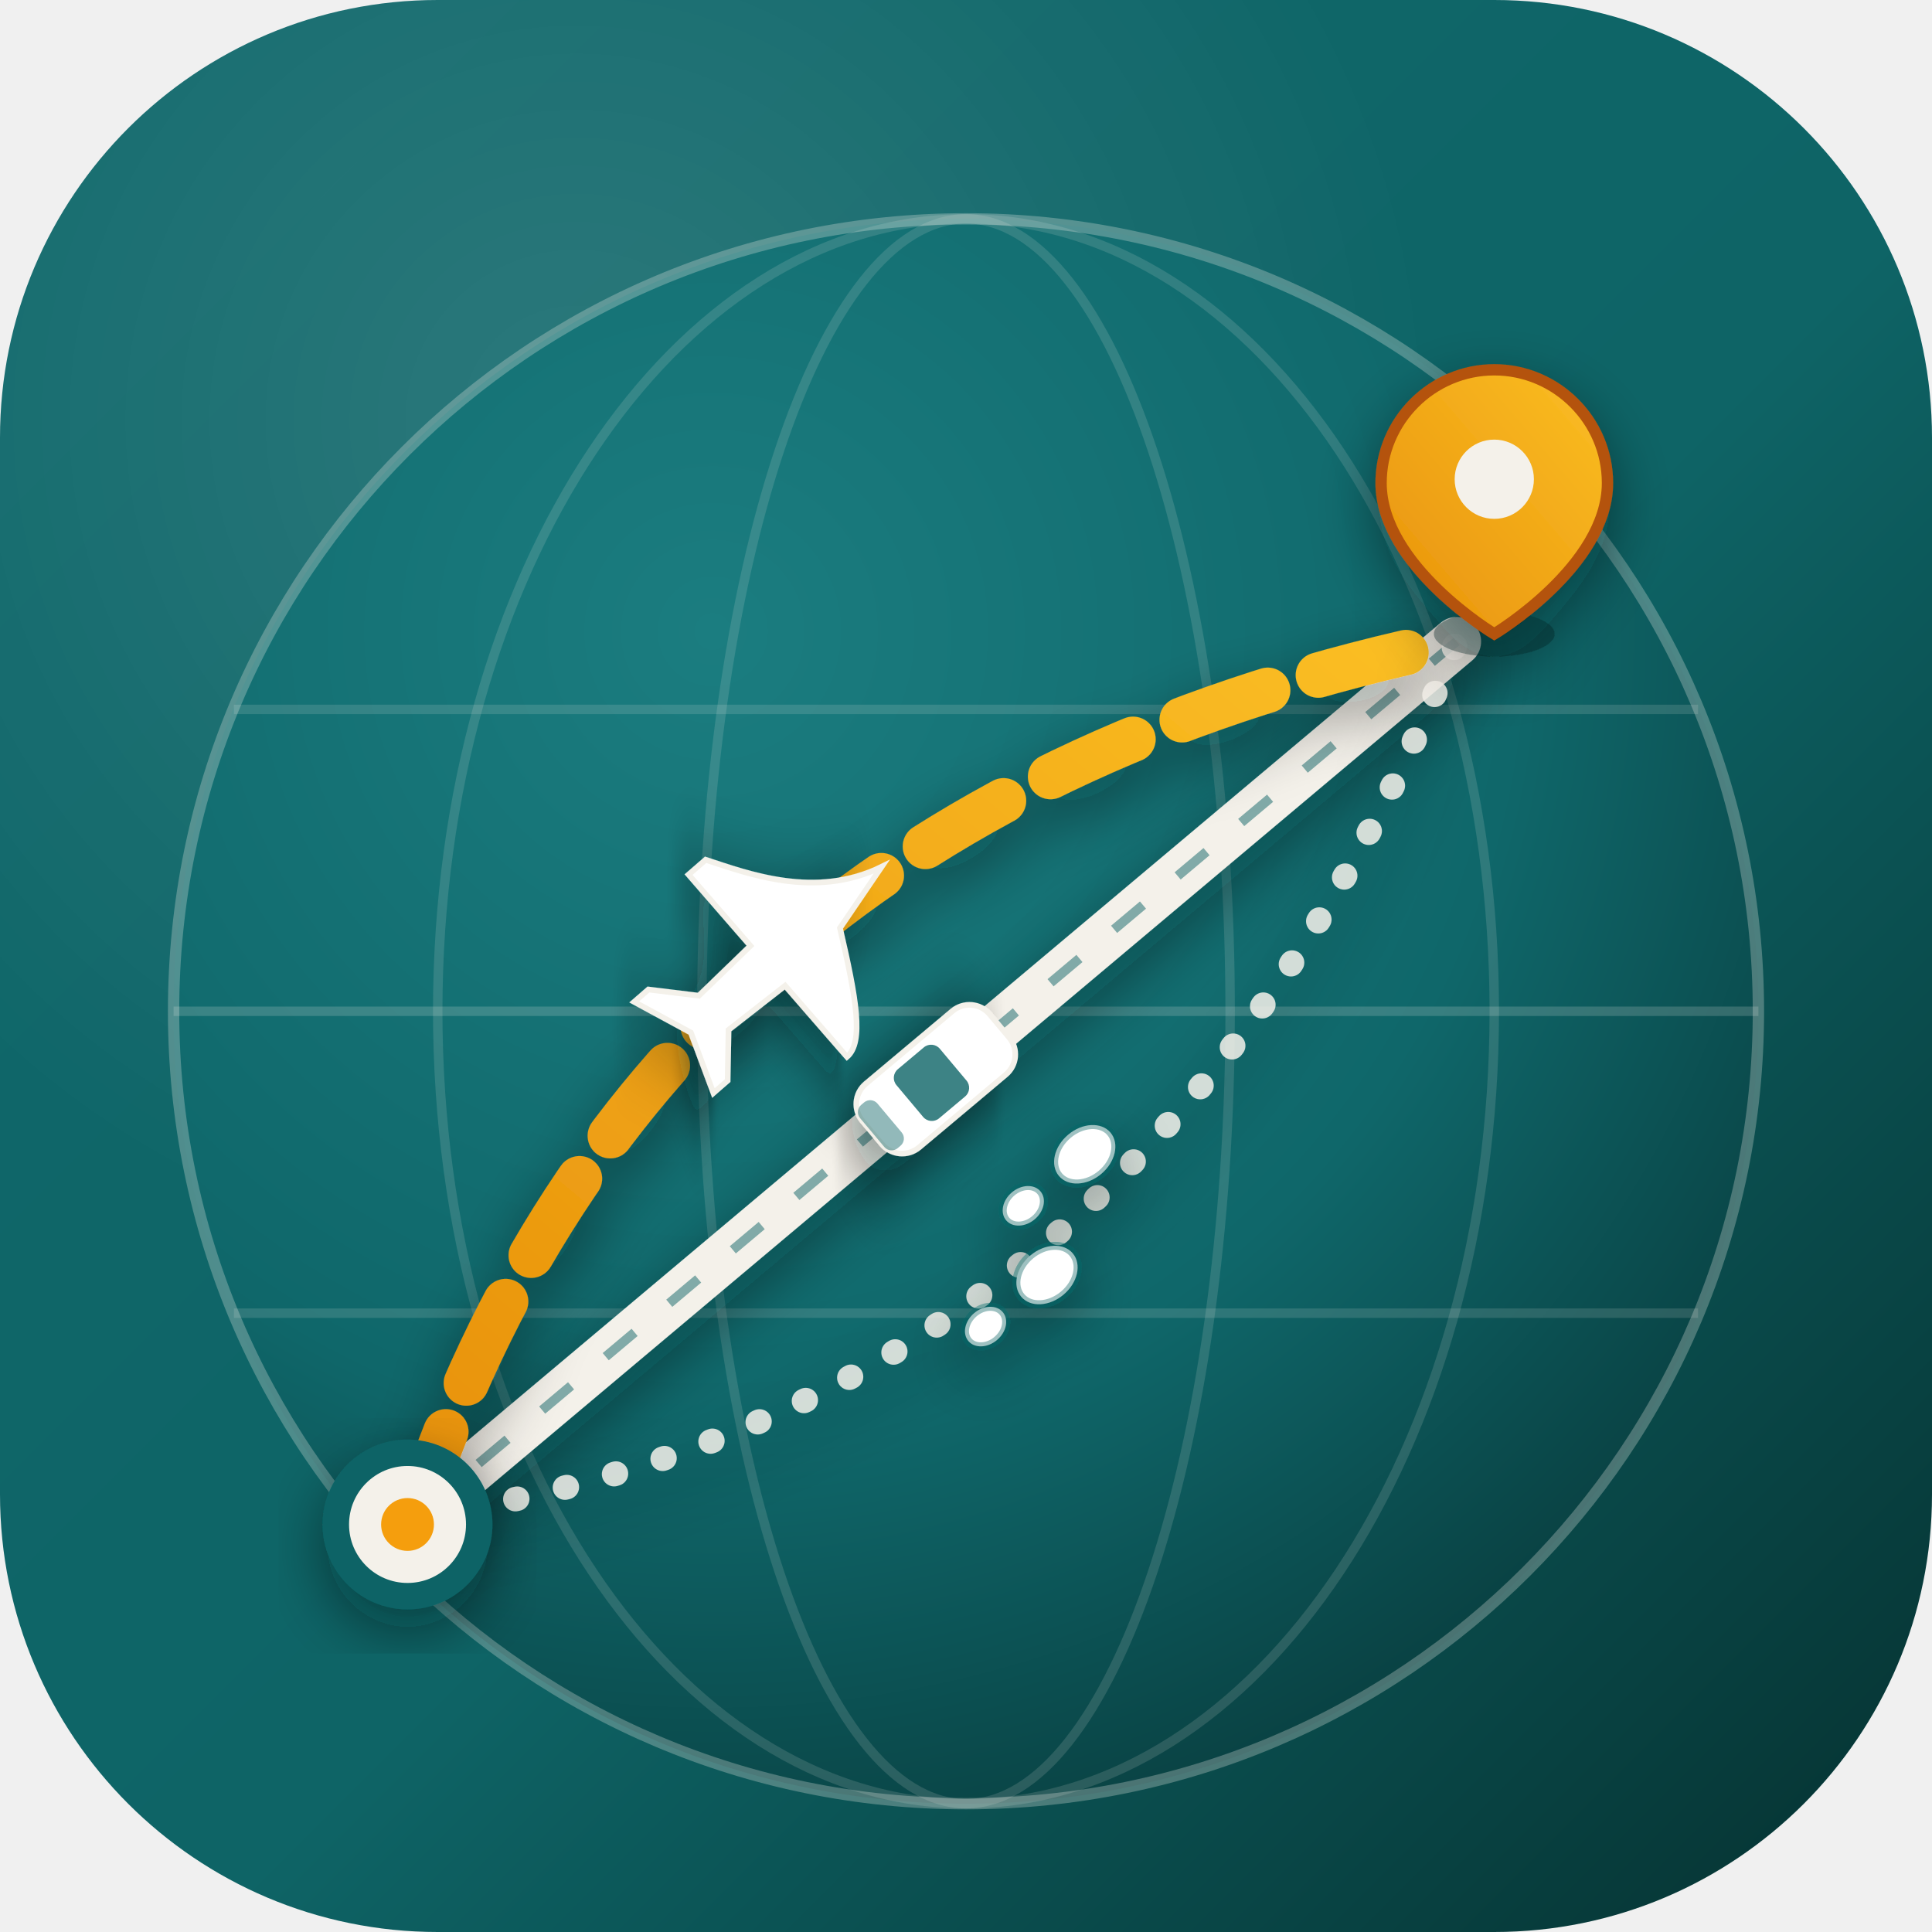
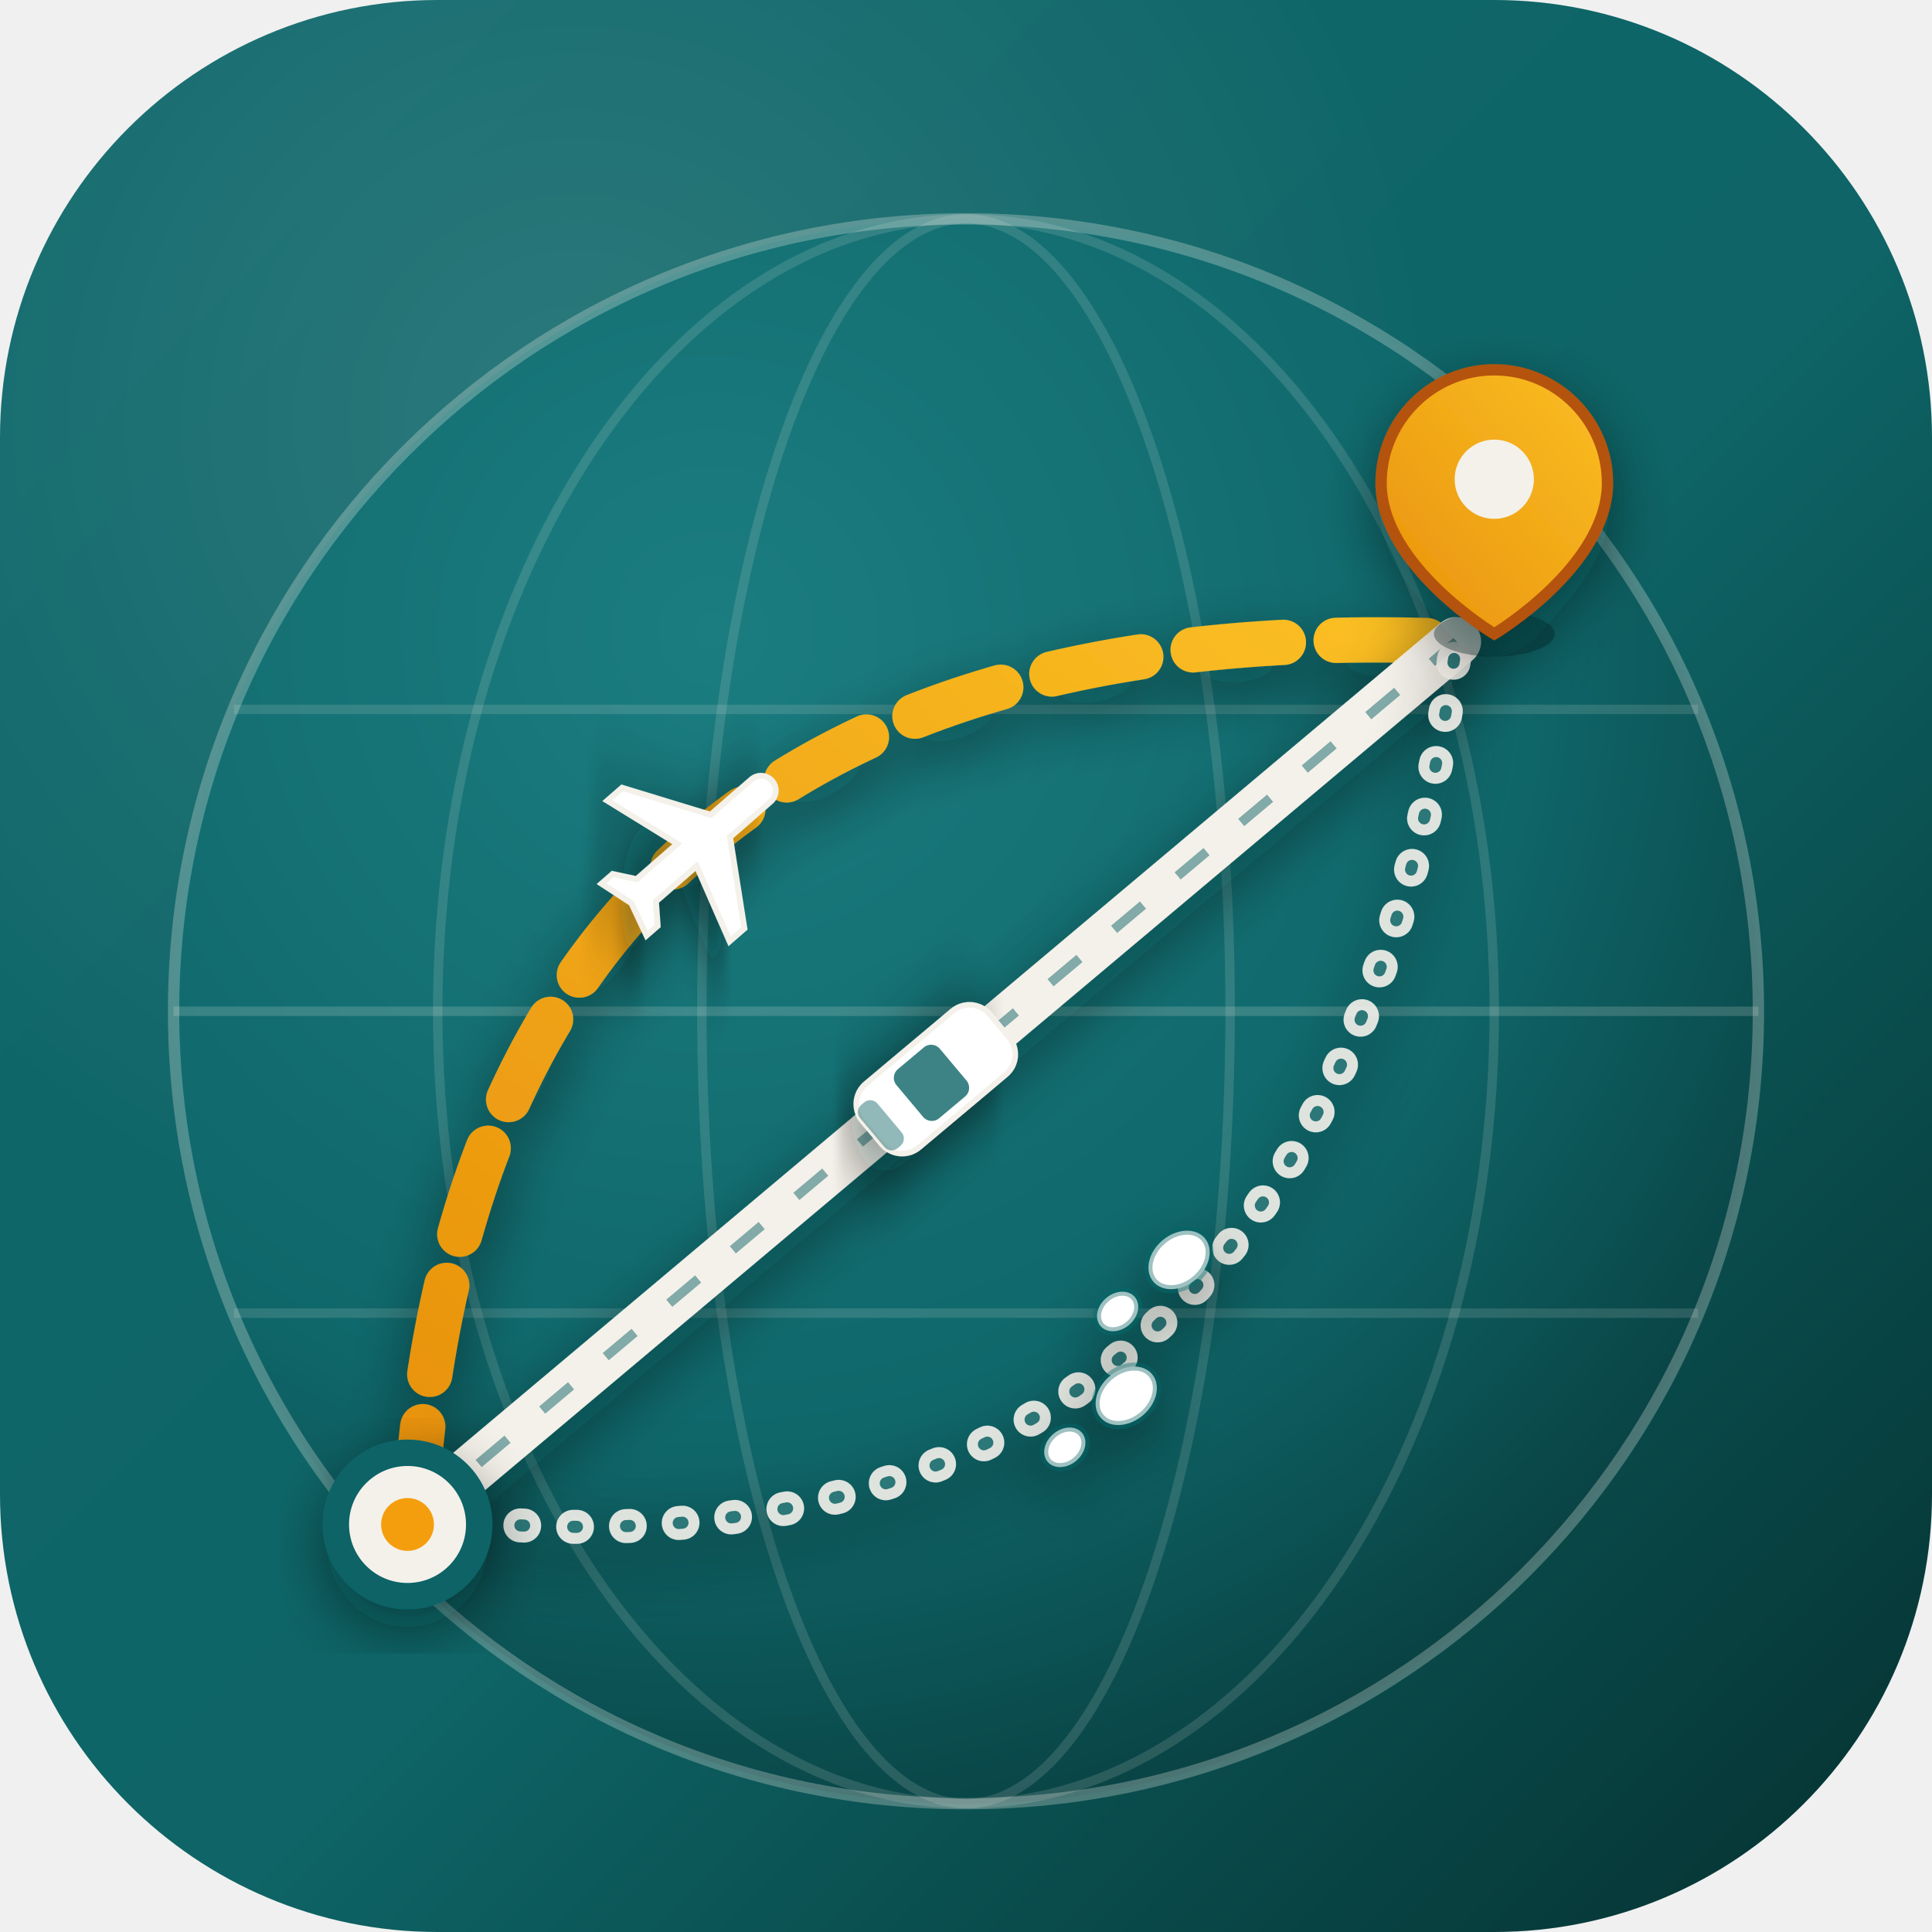
<svg xmlns="http://www.w3.org/2000/svg" viewBox="0 0 512 512" width="512" height="512">
  <defs>
    <linearGradient id="bg" x1="0%" y1="0%" x2="100%" y2="100%">
      <stop offset="0%" stop-color="#10696C" />
      <stop offset="55%" stop-color="#0E6466" />
      <stop offset="100%" stop-color="#05302F" />
    </linearGradient>
    <radialGradient id="globe" cx="34%" cy="26%" r="85%">
      <stop offset="0%" stop-color="#1B7D80" />
      <stop offset="60%" stop-color="#0F676A" />
      <stop offset="100%" stop-color="#083A3B" />
    </radialGradient>
    <linearGradient id="gold" x1="0%" y1="100%" x2="100%" y2="0%">
      <stop offset="0%" stop-color="#E8910B" />
      <stop offset="100%" stop-color="#FBBF24" />
    </linearGradient>
    <radialGradient id="glow" cx="30%" cy="22%" r="80%">
      <stop offset="0%" stop-color="#FFFFFF" stop-opacity="0.12" />
      <stop offset="55%" stop-color="#FFFFFF" stop-opacity="0" />
    </radialGradient>
    <filter id="soft" x="-40%" y="-40%" width="180%" height="180%">
      <feDropShadow dx="0" dy="6" stdDeviation="8" flood-color="#021C1B" flood-opacity="0.45" />
    </filter>
  </defs>
  <rect width="512" height="512" rx="116" fill="url(#bg)" />
  <rect width="512" height="512" rx="116" fill="url(#glow)" />
  <circle cx="256" cy="268" r="210" fill="url(#globe)" />
  <g fill="none" stroke="#F4F1EA">
    <circle cx="256" cy="268" r="210" stroke-opacity="0.28" stroke-width="3" />
    <ellipse cx="256" cy="268" rx="70" ry="210" stroke-opacity="0.14" stroke-width="2.5" />
    <ellipse cx="256" cy="268" rx="140" ry="210" stroke-opacity="0.14" stroke-width="2.5" />
    <line x1="62" y1="188" x2="450" y2="188" stroke-opacity="0.14" stroke-width="2.5" />
    <line x1="46" y1="268" x2="466" y2="268" stroke-opacity="0.18" stroke-width="2.5" />
    <line x1="62" y1="348" x2="450" y2="348" stroke-opacity="0.14" stroke-width="2.5" />
  </g>
+   <path d="M 110 402 C 119 243 209 163 386 170" fill="none" stroke="url(#gold)" stroke-width="12" stroke-linecap="round" stroke-dasharray="24 14" filter="url(#soft)" />
+   <g transform="translate(185,224) rotate(49)" filter="url(#soft)">
+     <g transform="scale(2.6) translate(-11.5,-12)" fill="#FFFFFF" stroke="#F4F1EA" stroke-width="0.6">
+       <path d="M21 16v-2l-8-5V3.5c0-.83-.67-1.5-1.5-1.5S10 2.67 10 3.5V9l-8 5v2l8-2.5V19l-2 1.5V22l3.5-1 3.5 1v-1.5L13 19v-5.5l8 2.5z" />
+     </g>
+   </g>
  <path d="M 110 402 L 386 170" fill="none" stroke="#F4F1EA" stroke-width="13" stroke-linecap="round" filter="url(#soft)" />
  <path d="M 110 402 L 386 170" fill="none" stroke="#0E6466" stroke-opacity="0.5" stroke-width="2.5" stroke-dasharray="10 12" />
  <g transform="translate(248,286) rotate(50)" filter="url(#soft)">
    <rect x="-11" y="-22" width="22" height="44" rx="7" fill="#FFFFFF" stroke="#F4F1EA" stroke-width="1.5" />
    <rect x="-8.5" y="-6" width="17" height="15" rx="3" fill="#0E6466" opacity="0.8" />
    <rect x="-7.5" y="16" width="15" height="6" rx="2.5" fill="#0E6466" opacity="0.45" />
  </g>
-   <path d="M 110 402 C 150 280 240 200 386 170" fill="none" stroke="url(#gold)" stroke-width="12" stroke-linecap="round" stroke-dasharray="24 14" filter="url(#soft)" />
-   <g transform="translate(208,252) rotate(49)" filter="url(#soft)">
-     <path d="M 0 -34 L 5 -15 C 22 -6 32 0 32 6 L 7 6 L 6 25 L 16 34 L 16 39 L 0 33 L -16 39 L -16 34 L -6 25 L -7 6 L -32 6 L -32 0 C -22 -6 -5 -15 0 -34 Z" fill="#FFFFFF" stroke="#F4F1EA" stroke-width="1.5" />
-   </g>
-   <path d="M 110 402 C 237 384 331 309 386 170" fill="none" stroke="#F4F1EA" stroke-opacity="0.85" stroke-width="6.5" stroke-linecap="round" stroke-dasharray="0.5 13" filter="url(#soft)" />
+   <path d="M 110 402 C 268 420 362 346 386 170" fill="none" stroke="#F4F1EA" stroke-opacity="0.9" stroke-width="9" stroke-linecap="round" stroke-dasharray="1 13" filter="url(#soft)" />
+   <path d="M 110 402 C 268 420 362 346 386 170" fill="none" stroke="#0E6466" stroke-opacity="0.85" stroke-width="3.2" stroke-linecap="round" stroke-dasharray="1 13" />
  <g fill="#FFFFFF" stroke="#0E6466" stroke-opacity="0.4" stroke-width="2.5" filter="url(#soft)">
-     <g transform="translate(269,345) rotate(50) scale(0.85)">
+     <g transform="translate(290,377) rotate(50) scale(0.85)">
      <ellipse cx="0" cy="-13" rx="8" ry="10.5" />
      <ellipse cx="0" cy="12" rx="5.5" ry="7" />
    </g>
-     <g transform="translate(279,313) rotate(50) scale(0.85)">
+     <g transform="translate(304,341) rotate(50) scale(0.85)">
      <ellipse cx="0" cy="-13" rx="8" ry="10.5" />
      <ellipse cx="0" cy="12" rx="5.5" ry="7" />
    </g>
  </g>
  <g filter="url(#soft)">
    <circle cx="108" cy="404" r="19" fill="#F4F1EA" stroke="#0E6466" stroke-width="7" />
    <circle cx="108" cy="404" r="7" fill="#F59E0B" />
  </g>
  <g transform="translate(396,128)" filter="url(#soft)">
    <ellipse cx="0" cy="40" rx="16" ry="6" fill="#021C1B" opacity="0.35" />
    <path d="M 0 -30 C -16.5 -30 -30 -16.5 -30 0 C -30 22 0 40 0 40 C 0 40 30 22 30 0 C 30 -16.5 16.5 -30 0 -30 Z" fill="url(#gold)" stroke="#B45309" stroke-width="3" />
    <circle cx="0" cy="-1" r="10.5" fill="#F4F1EA" />
  </g>
</svg>
